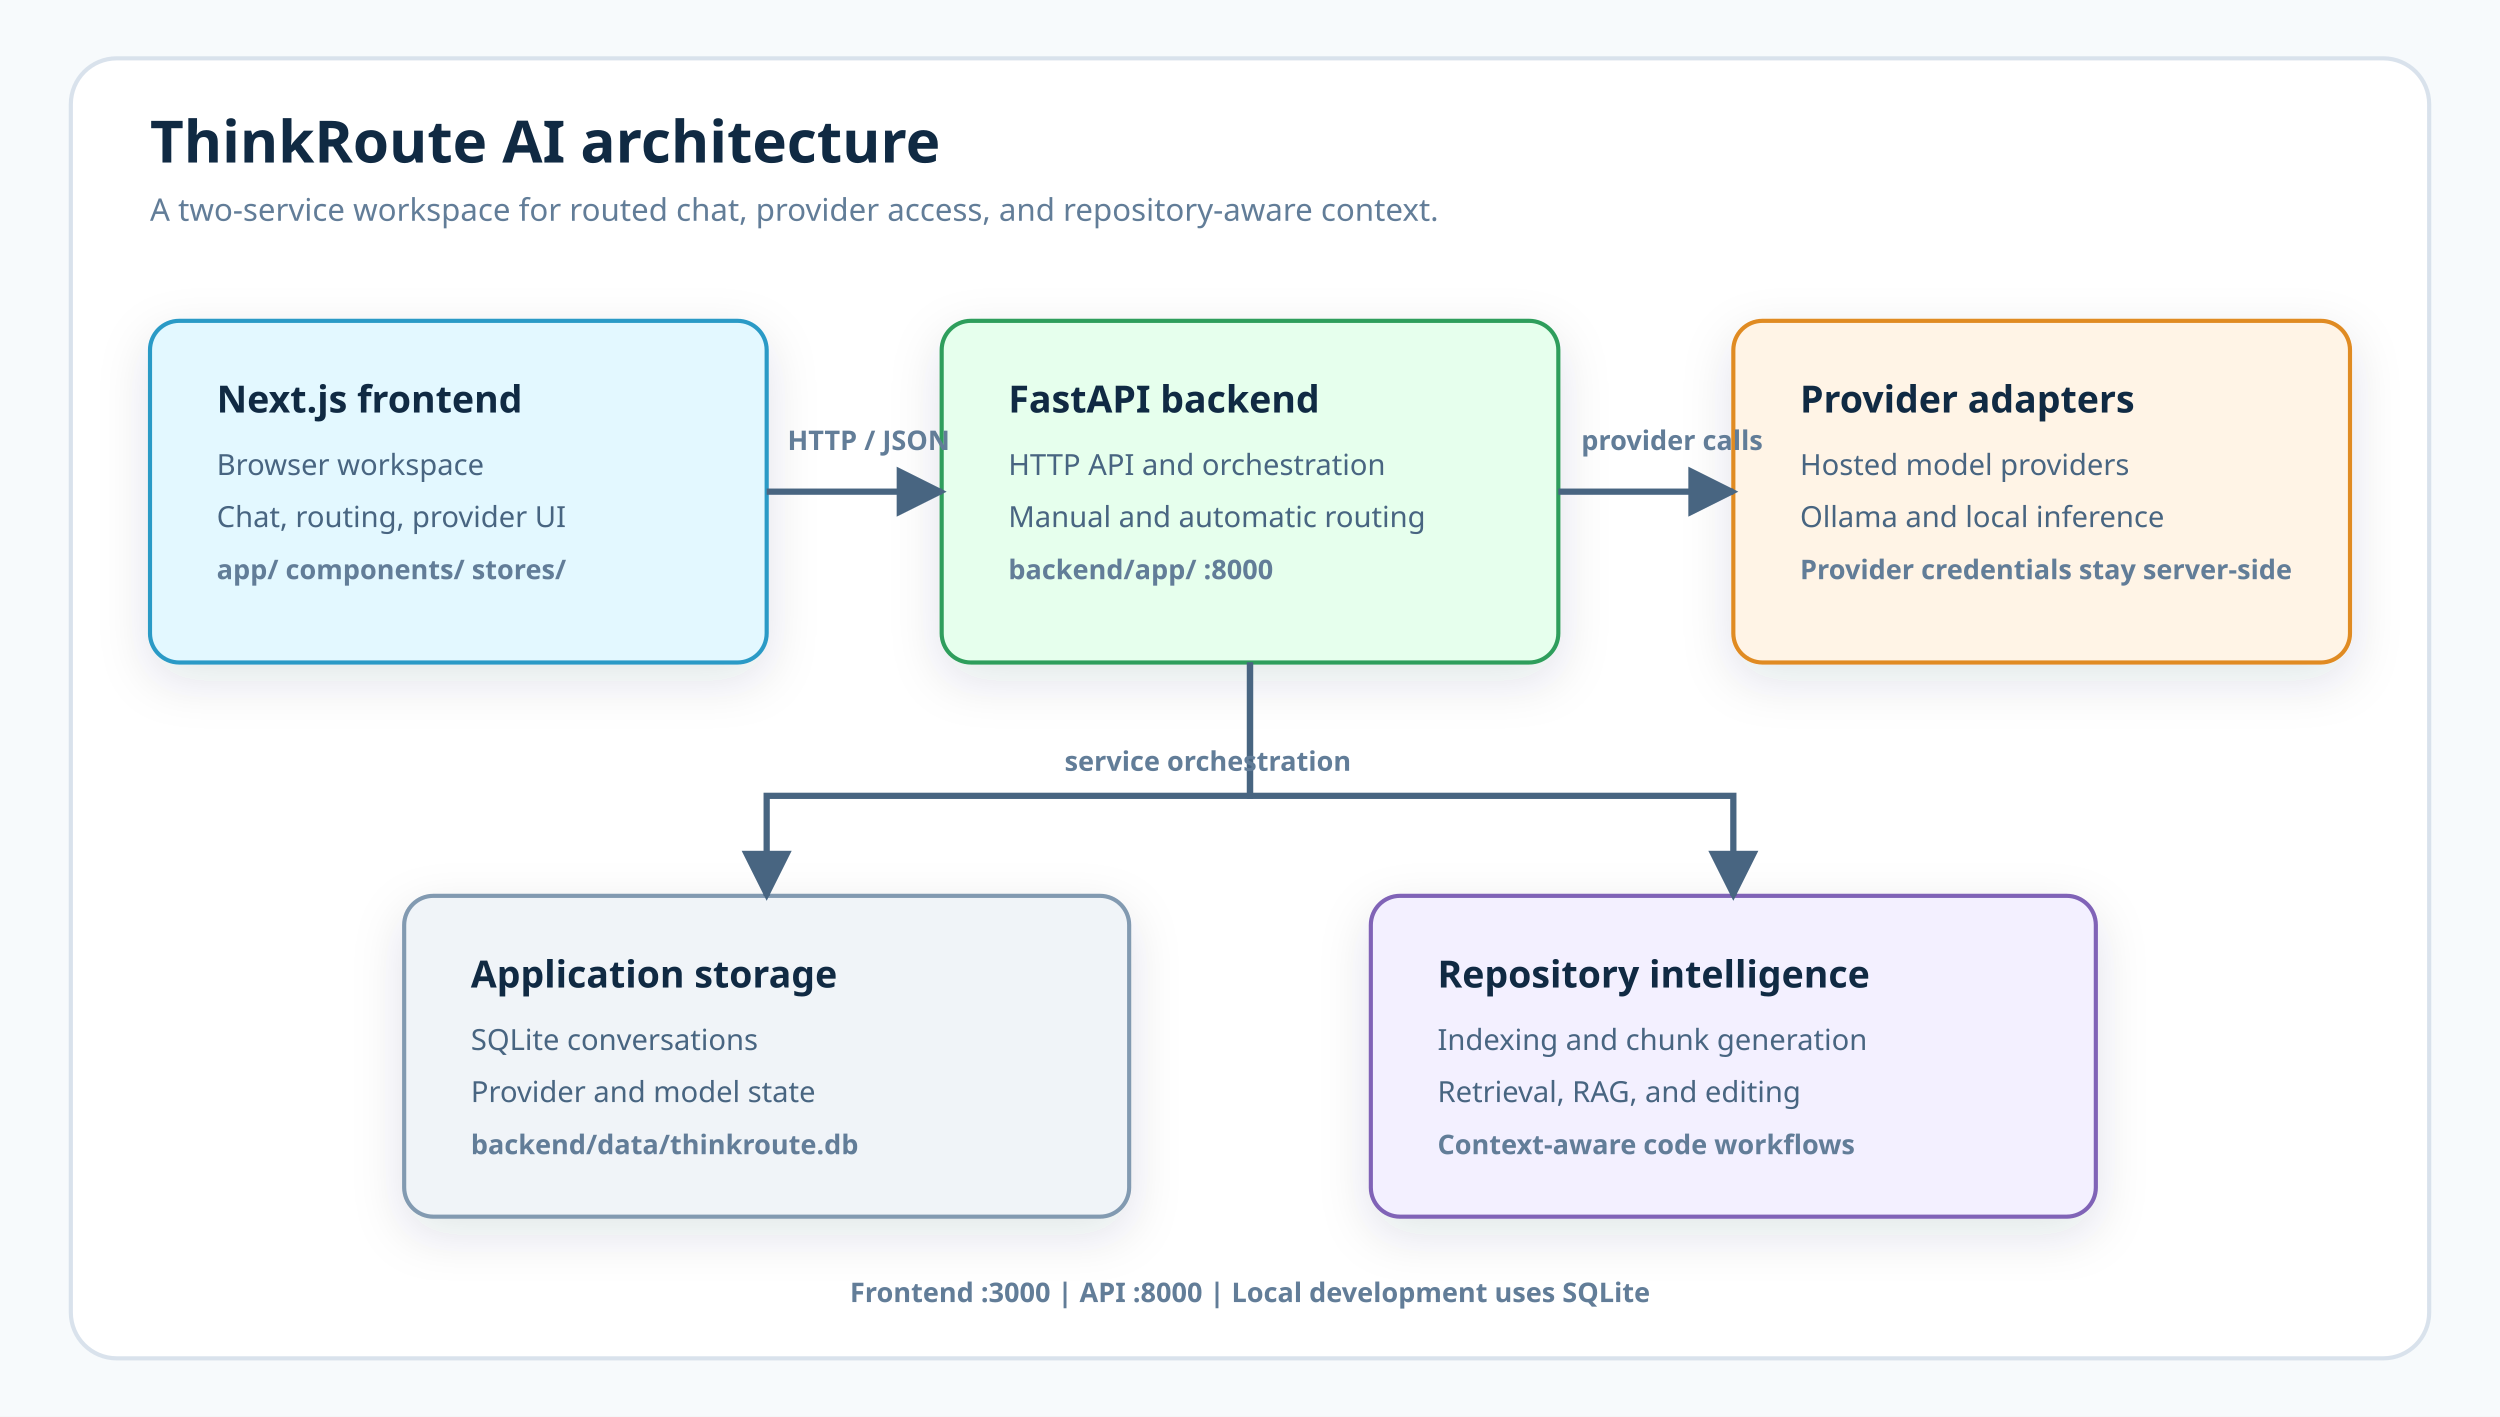
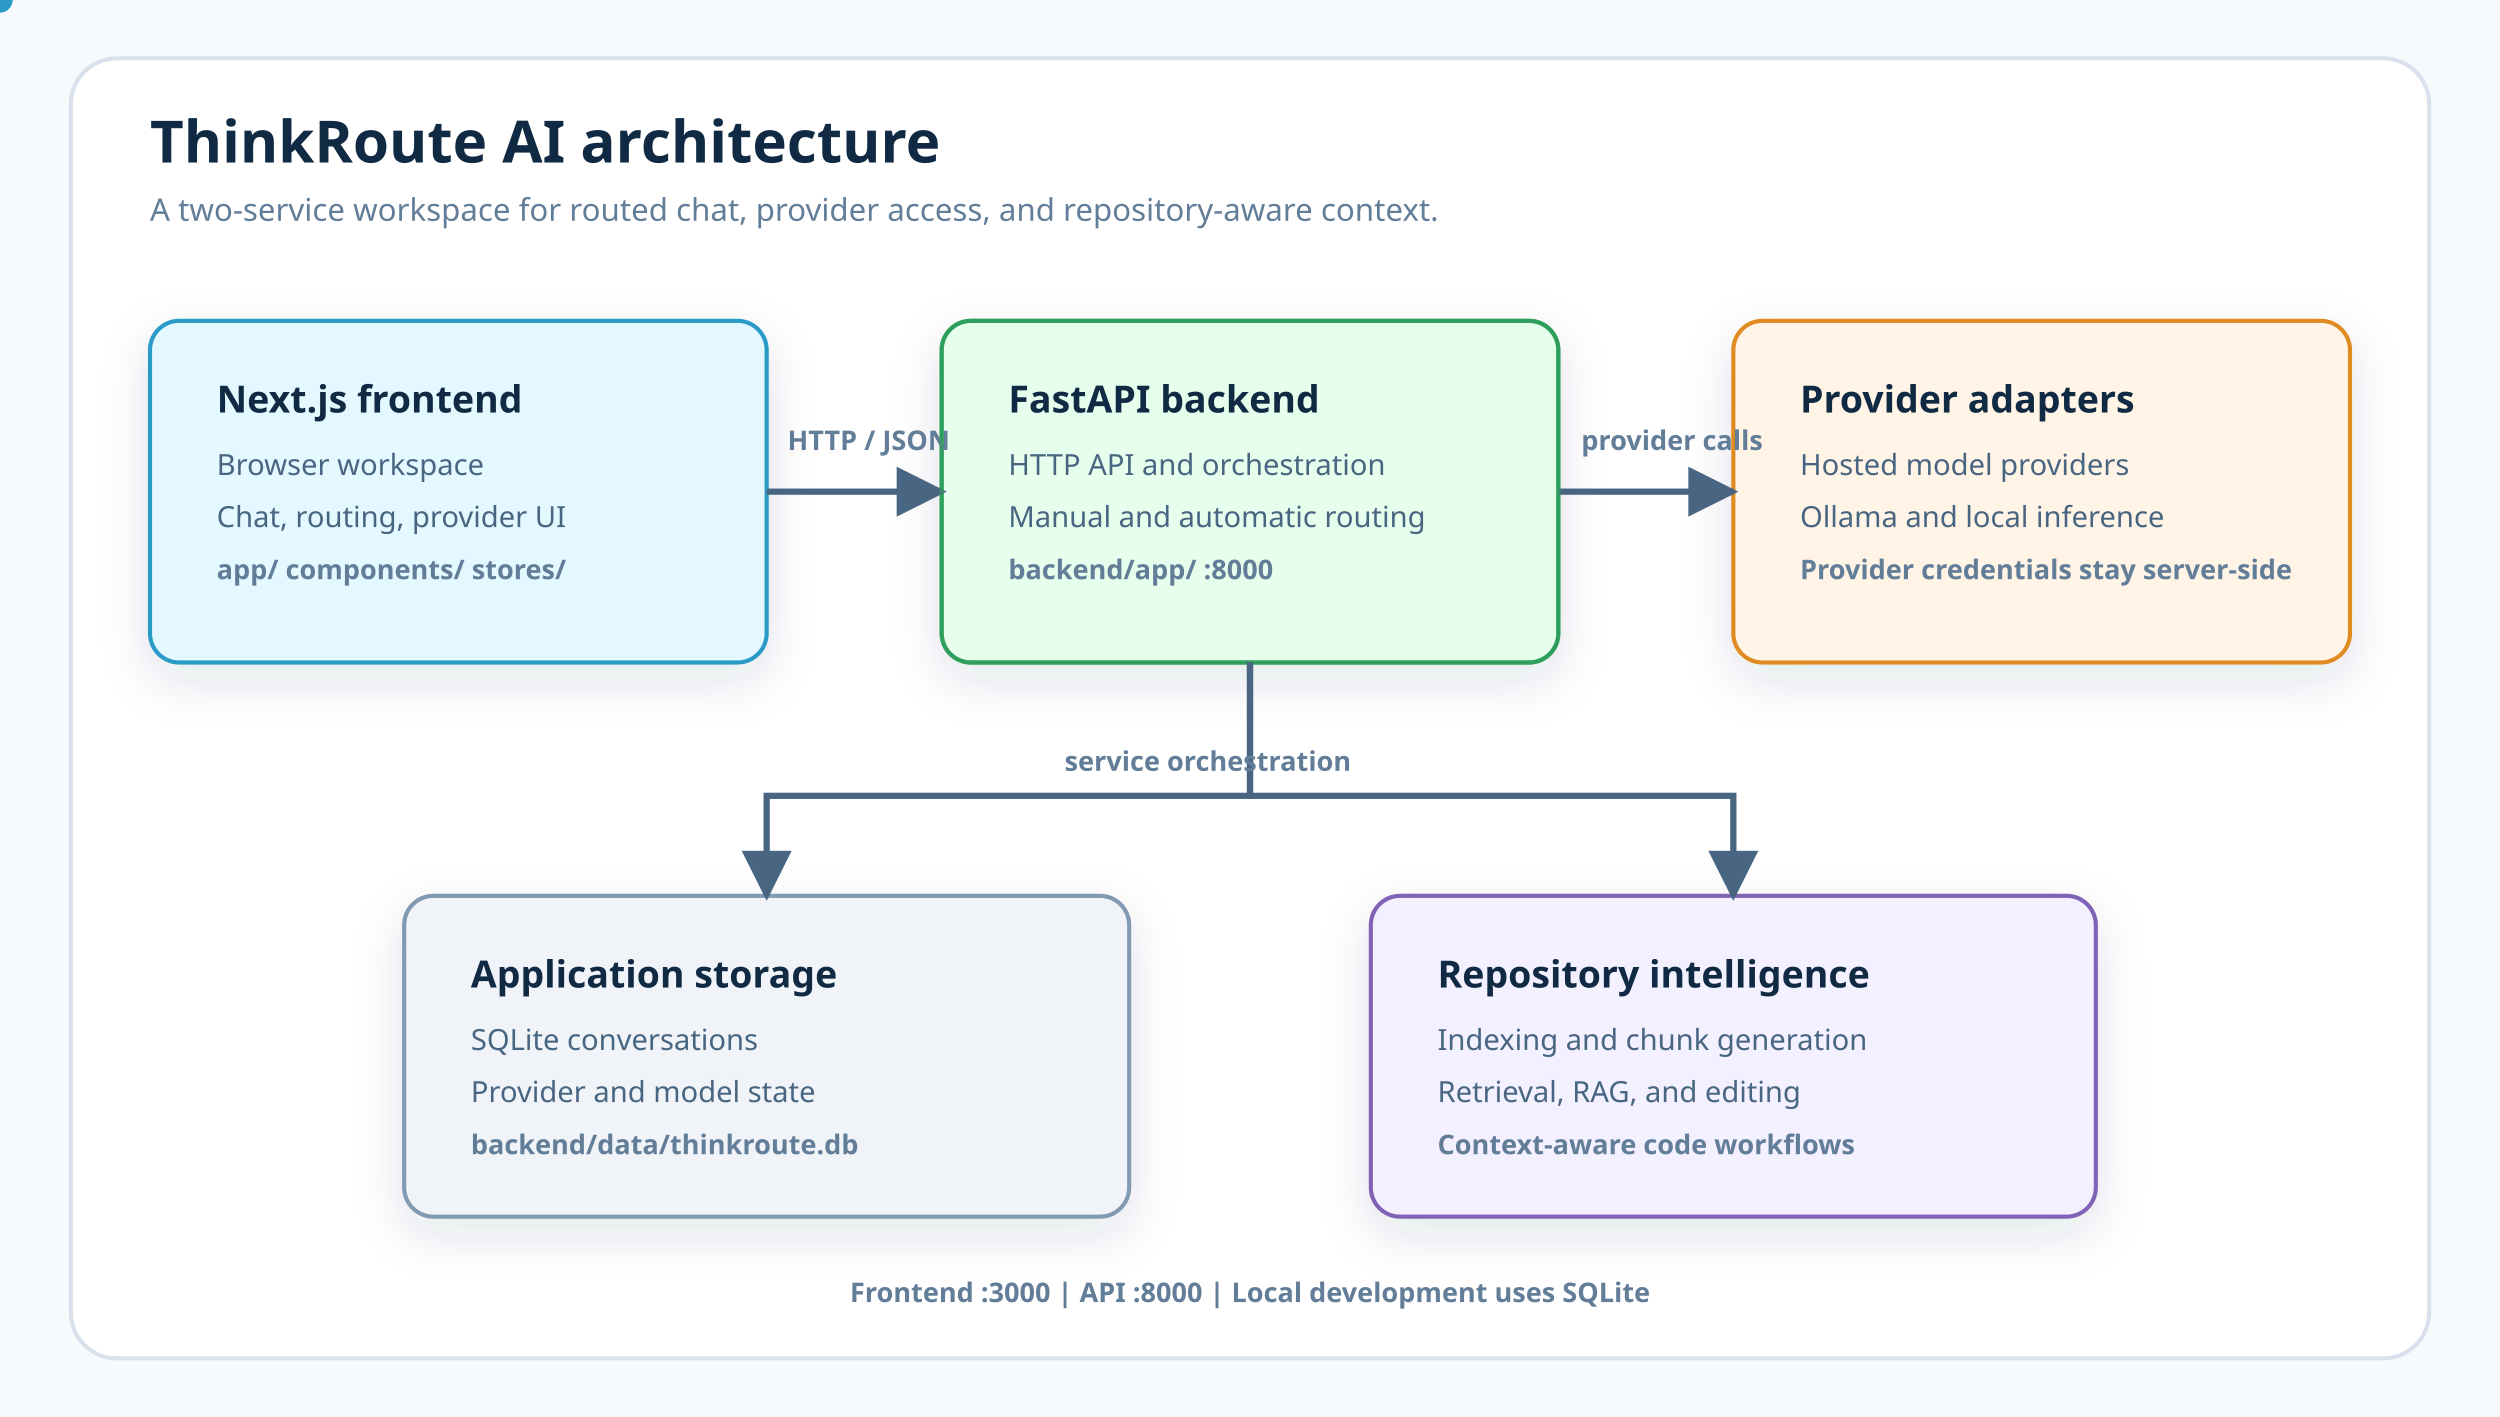
<svg xmlns="http://www.w3.org/2000/svg" width="1200" height="680" viewBox="0 0 1200 680" role="img" aria-labelledby="title description">
  <defs>
    <filter id="shadow" x="-20%" y="-20%" width="140%" height="140%">
      <feDropShadow dx="0" dy="8" stdDeviation="12" flood-color="#102a43" flood-opacity="0.12" />
    </filter>
    <marker id="arrow" viewBox="0 0 10 10" refX="9" refY="5" markerWidth="8" markerHeight="8" orient="auto-start-reverse">
      <path d="M 0 0 L 10 5 L 0 10 z" fill="#486581" />
    </marker>
    <style>
      .title { font: 700 28px system-ui, sans-serif; fill: #102a43; }
      .subtitle { font: 400 15px system-ui, sans-serif; fill: #627d98; }
      .label { font: 700 18px system-ui, sans-serif; fill: #102a43; }
      .detail { font: 400 14px system-ui, sans-serif; fill: #486581; }
      .small { font: 600 13px system-ui, sans-serif; fill: #627d98; }
      .box { stroke-width: 2; rx: 14; filter: url(#shadow); }
      .arrow { stroke: #486581; stroke-width: 3; fill: none; marker-end: url(#arrow); }
      .dashed { stroke-dasharray: 8 8; }
+       .signal { fill: #2b9ac6; }
+       .pulse { transform-box: fill-box; transform-origin: center; }
    </style>
  </defs>
  <rect width="1200" height="680" fill="#f7fafc" />
  <rect x="34" y="28" width="1132" height="624" rx="22" fill="#ffffff" stroke="#d9e2ec" stroke-width="2" />
  <text x="72" y="78" class="title">ThinkRoute AI architecture</text>
  <text x="72" y="106" class="subtitle">A two-service workspace for routed chat, provider access, and repository-aware context.</text>
  <rect x="72" y="154" width="296" height="164" class="box" fill="#e3f8ff" stroke="#2b9ac6" />
  <text x="104" y="198" class="label">Next.js frontend</text>
  <text x="104" y="228" class="detail">Browser workspace</text>
  <text x="104" y="253" class="detail">Chat, routing, provider UI</text>
  <text x="104" y="278" class="small">app/ components/ stores/</text>
  <rect x="452" y="154" width="296" height="164" class="box" fill="#e6ffed" stroke="#2f9e5b" />
  <text x="484" y="198" class="label">FastAPI backend</text>
  <text x="484" y="228" class="detail">HTTP API and orchestration</text>
  <text x="484" y="253" class="detail">Manual and automatic routing</text>
  <text x="484" y="278" class="small">backend/app/  :8000</text>
  <rect x="832" y="154" width="296" height="164" class="box" fill="#fff4e6" stroke="#e08b24" />
  <text x="864" y="198" class="label">Provider adapters</text>
  <text x="864" y="228" class="detail">Hosted model providers</text>
  <text x="864" y="253" class="detail">Ollama and local inference</text>
  <text x="864" y="278" class="small">Provider credentials stay server-side</text>
  <path d="M 368 236 L 452 236" class="arrow" />
  <text x="378" y="216" class="small">HTTP / JSON</text>
  <path d="M 748 236 L 832 236" class="arrow" />
  <text x="759" y="216" class="small">provider calls</text>
+   <circle r="6" class="signal">
+     <animateMotion dur="2.8s" repeatCount="indefinite" path="M 368 236 L 452 236" />
+   </circle>
+   <circle r="6" class="signal" fill="#e08b24">
+     <animateMotion dur="2.8s" begin="0.9s" repeatCount="indefinite" path="M 748 236 L 832 236" />
+   </circle>
+   <rect x="452" y="154" width="296" height="164" class="pulse" fill="none" stroke="#2f9e5b" stroke-width="2" opacity="0.6" rx="14">
+     <animate attributeName="opacity" values="0.2;0.7;0.2" dur="2.8s" repeatCount="indefinite" />
+   </rect>
  <rect x="194" y="430" width="348" height="154" class="box" fill="#f0f4f8" stroke="#829ab1" />
  <text x="226" y="474" class="label">Application storage</text>
  <text x="226" y="504" class="detail">SQLite conversations</text>
  <text x="226" y="529" class="detail">Provider and model state</text>
  <text x="226" y="554" class="small">backend/data/thinkroute.db</text>
  <rect x="658" y="430" width="348" height="154" class="box" fill="#f3f0ff" stroke="#8064b7" />
  <text x="690" y="474" class="label">Repository intelligence</text>
  <text x="690" y="504" class="detail">Indexing and chunk generation</text>
  <text x="690" y="529" class="detail">Retrieval, RAG, and editing</text>
  <text x="690" y="554" class="small">Context-aware code workflows</text>
  <path d="M 600 318 L 600 382 L 368 382 L 368 430" class="arrow" />
  <path d="M 600 318 L 600 382 L 832 382 L 832 430" class="arrow" />
  <text x="511" y="370" class="small">service orchestration</text>
  <text x="600" y="625" text-anchor="middle" class="small">Frontend :3000  |  API :8000  |  Local development uses SQLite</text>
</svg>
